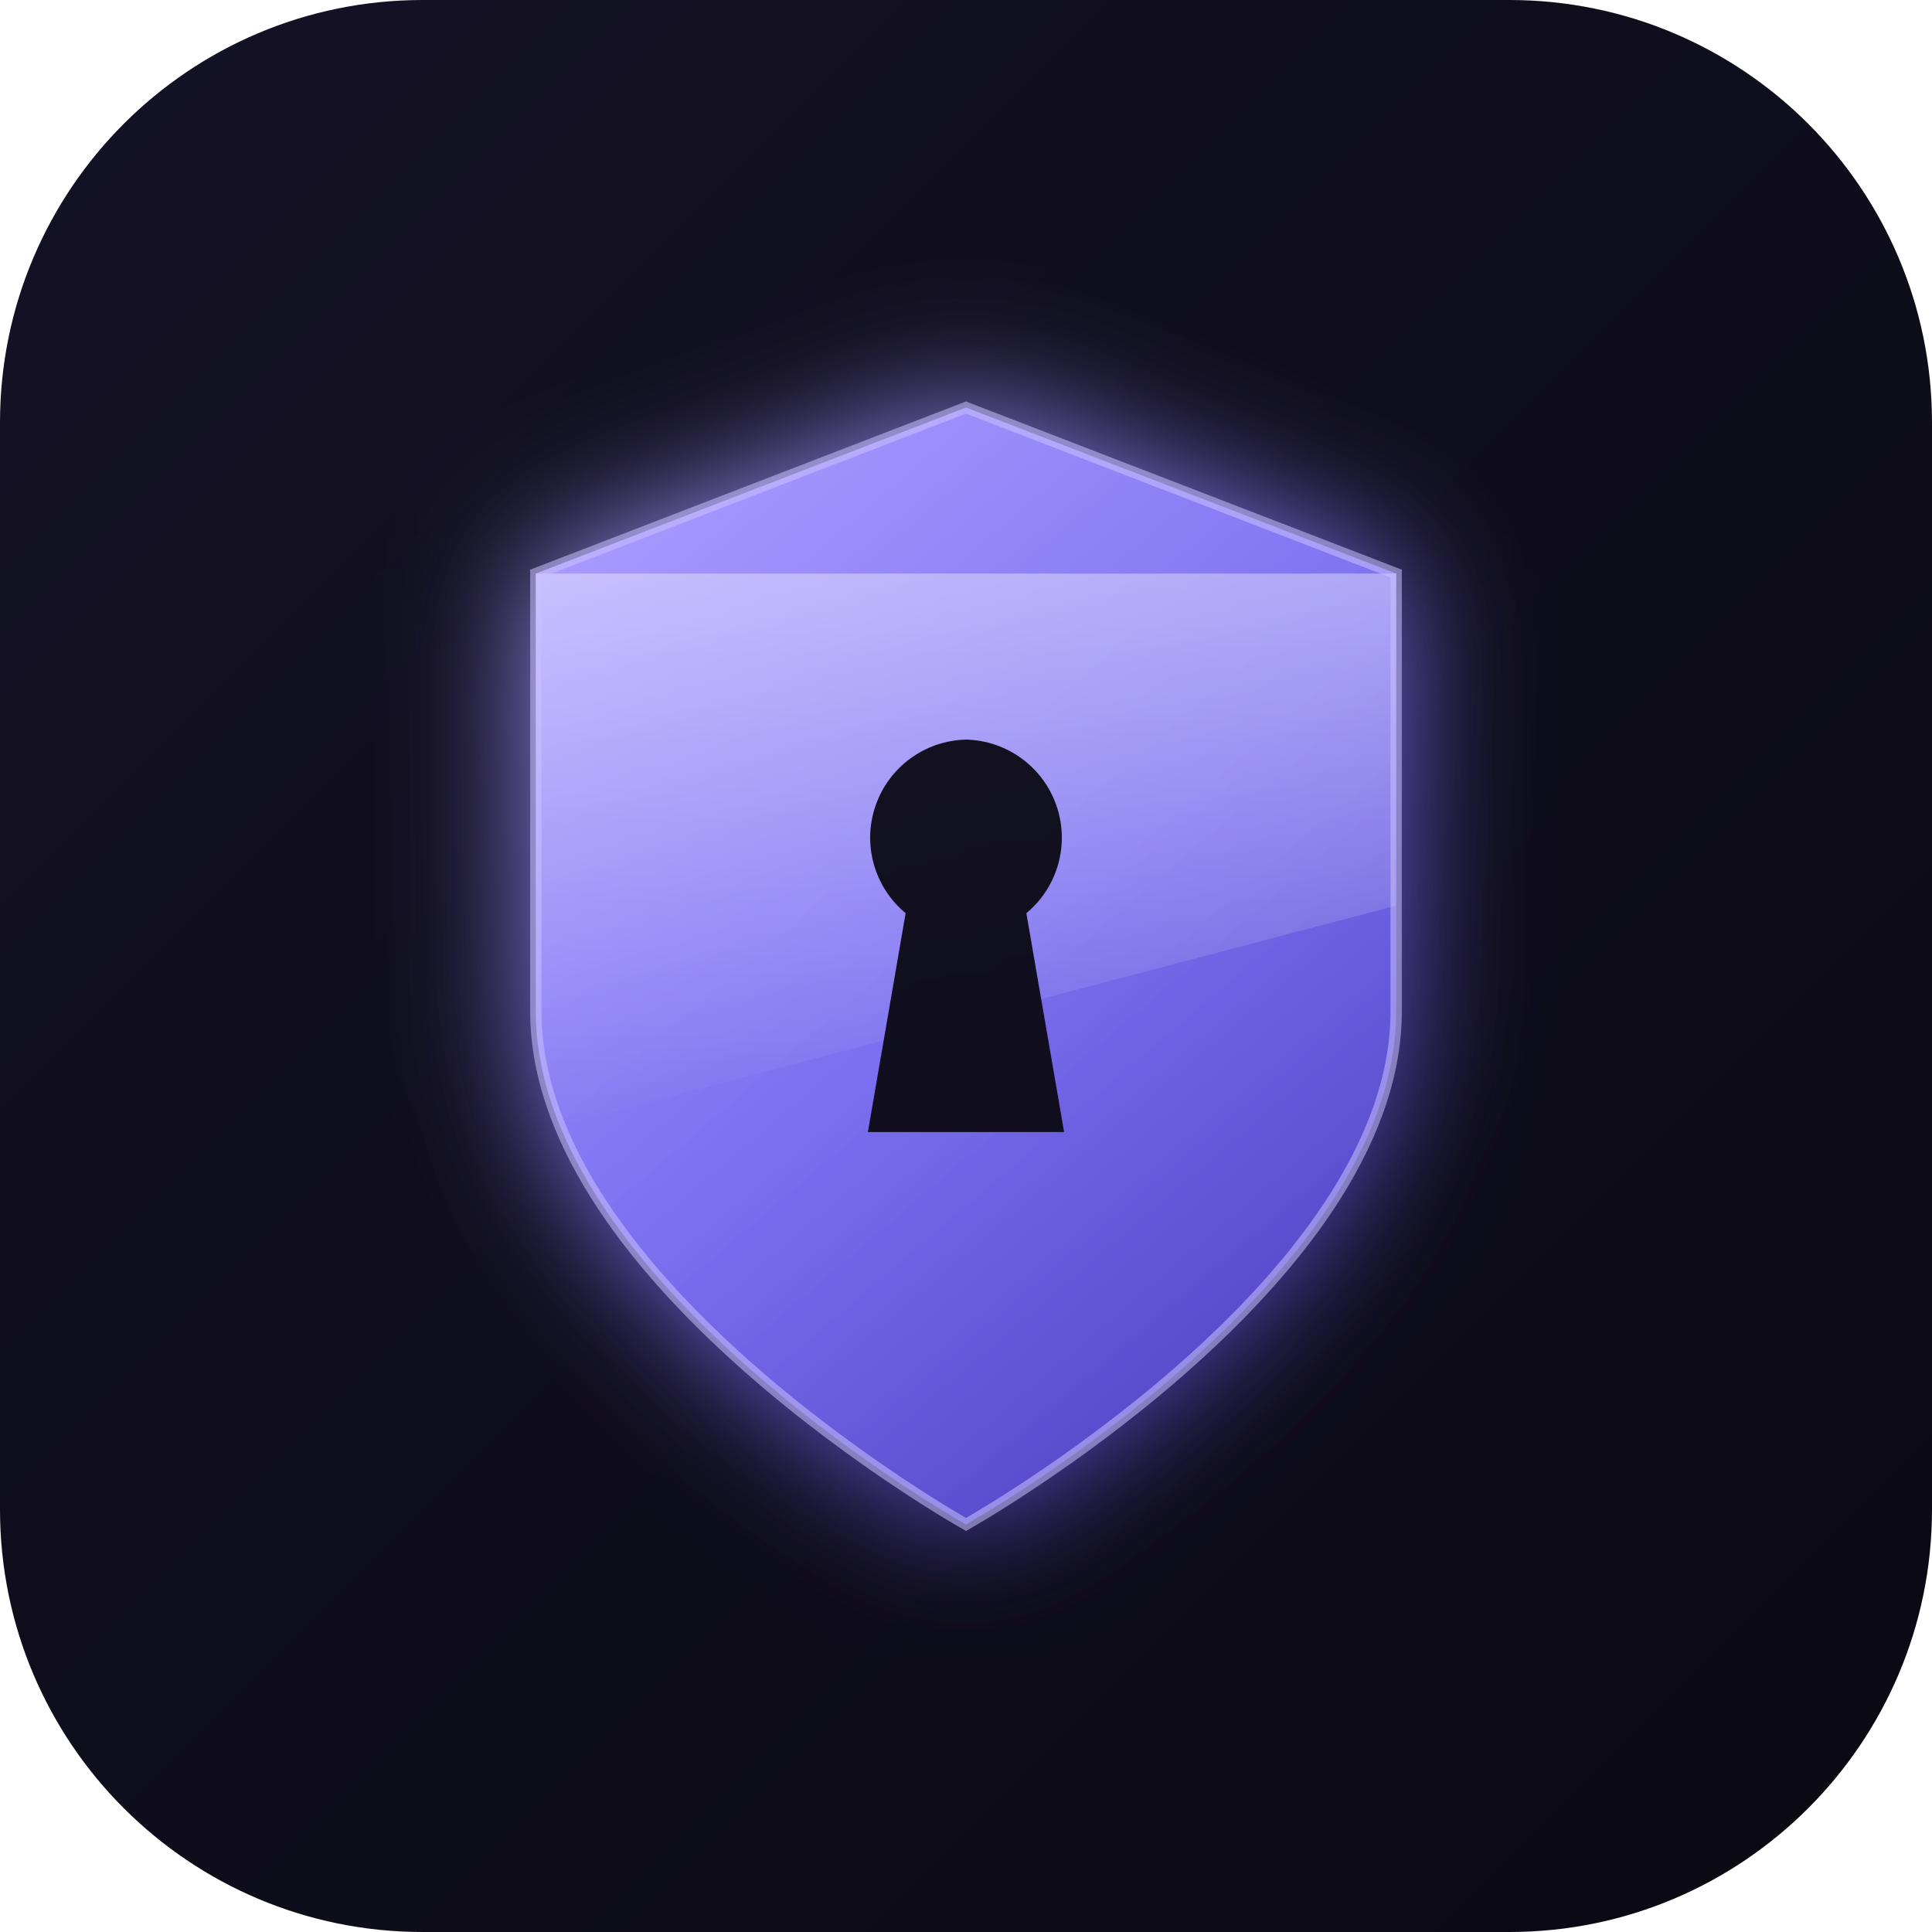
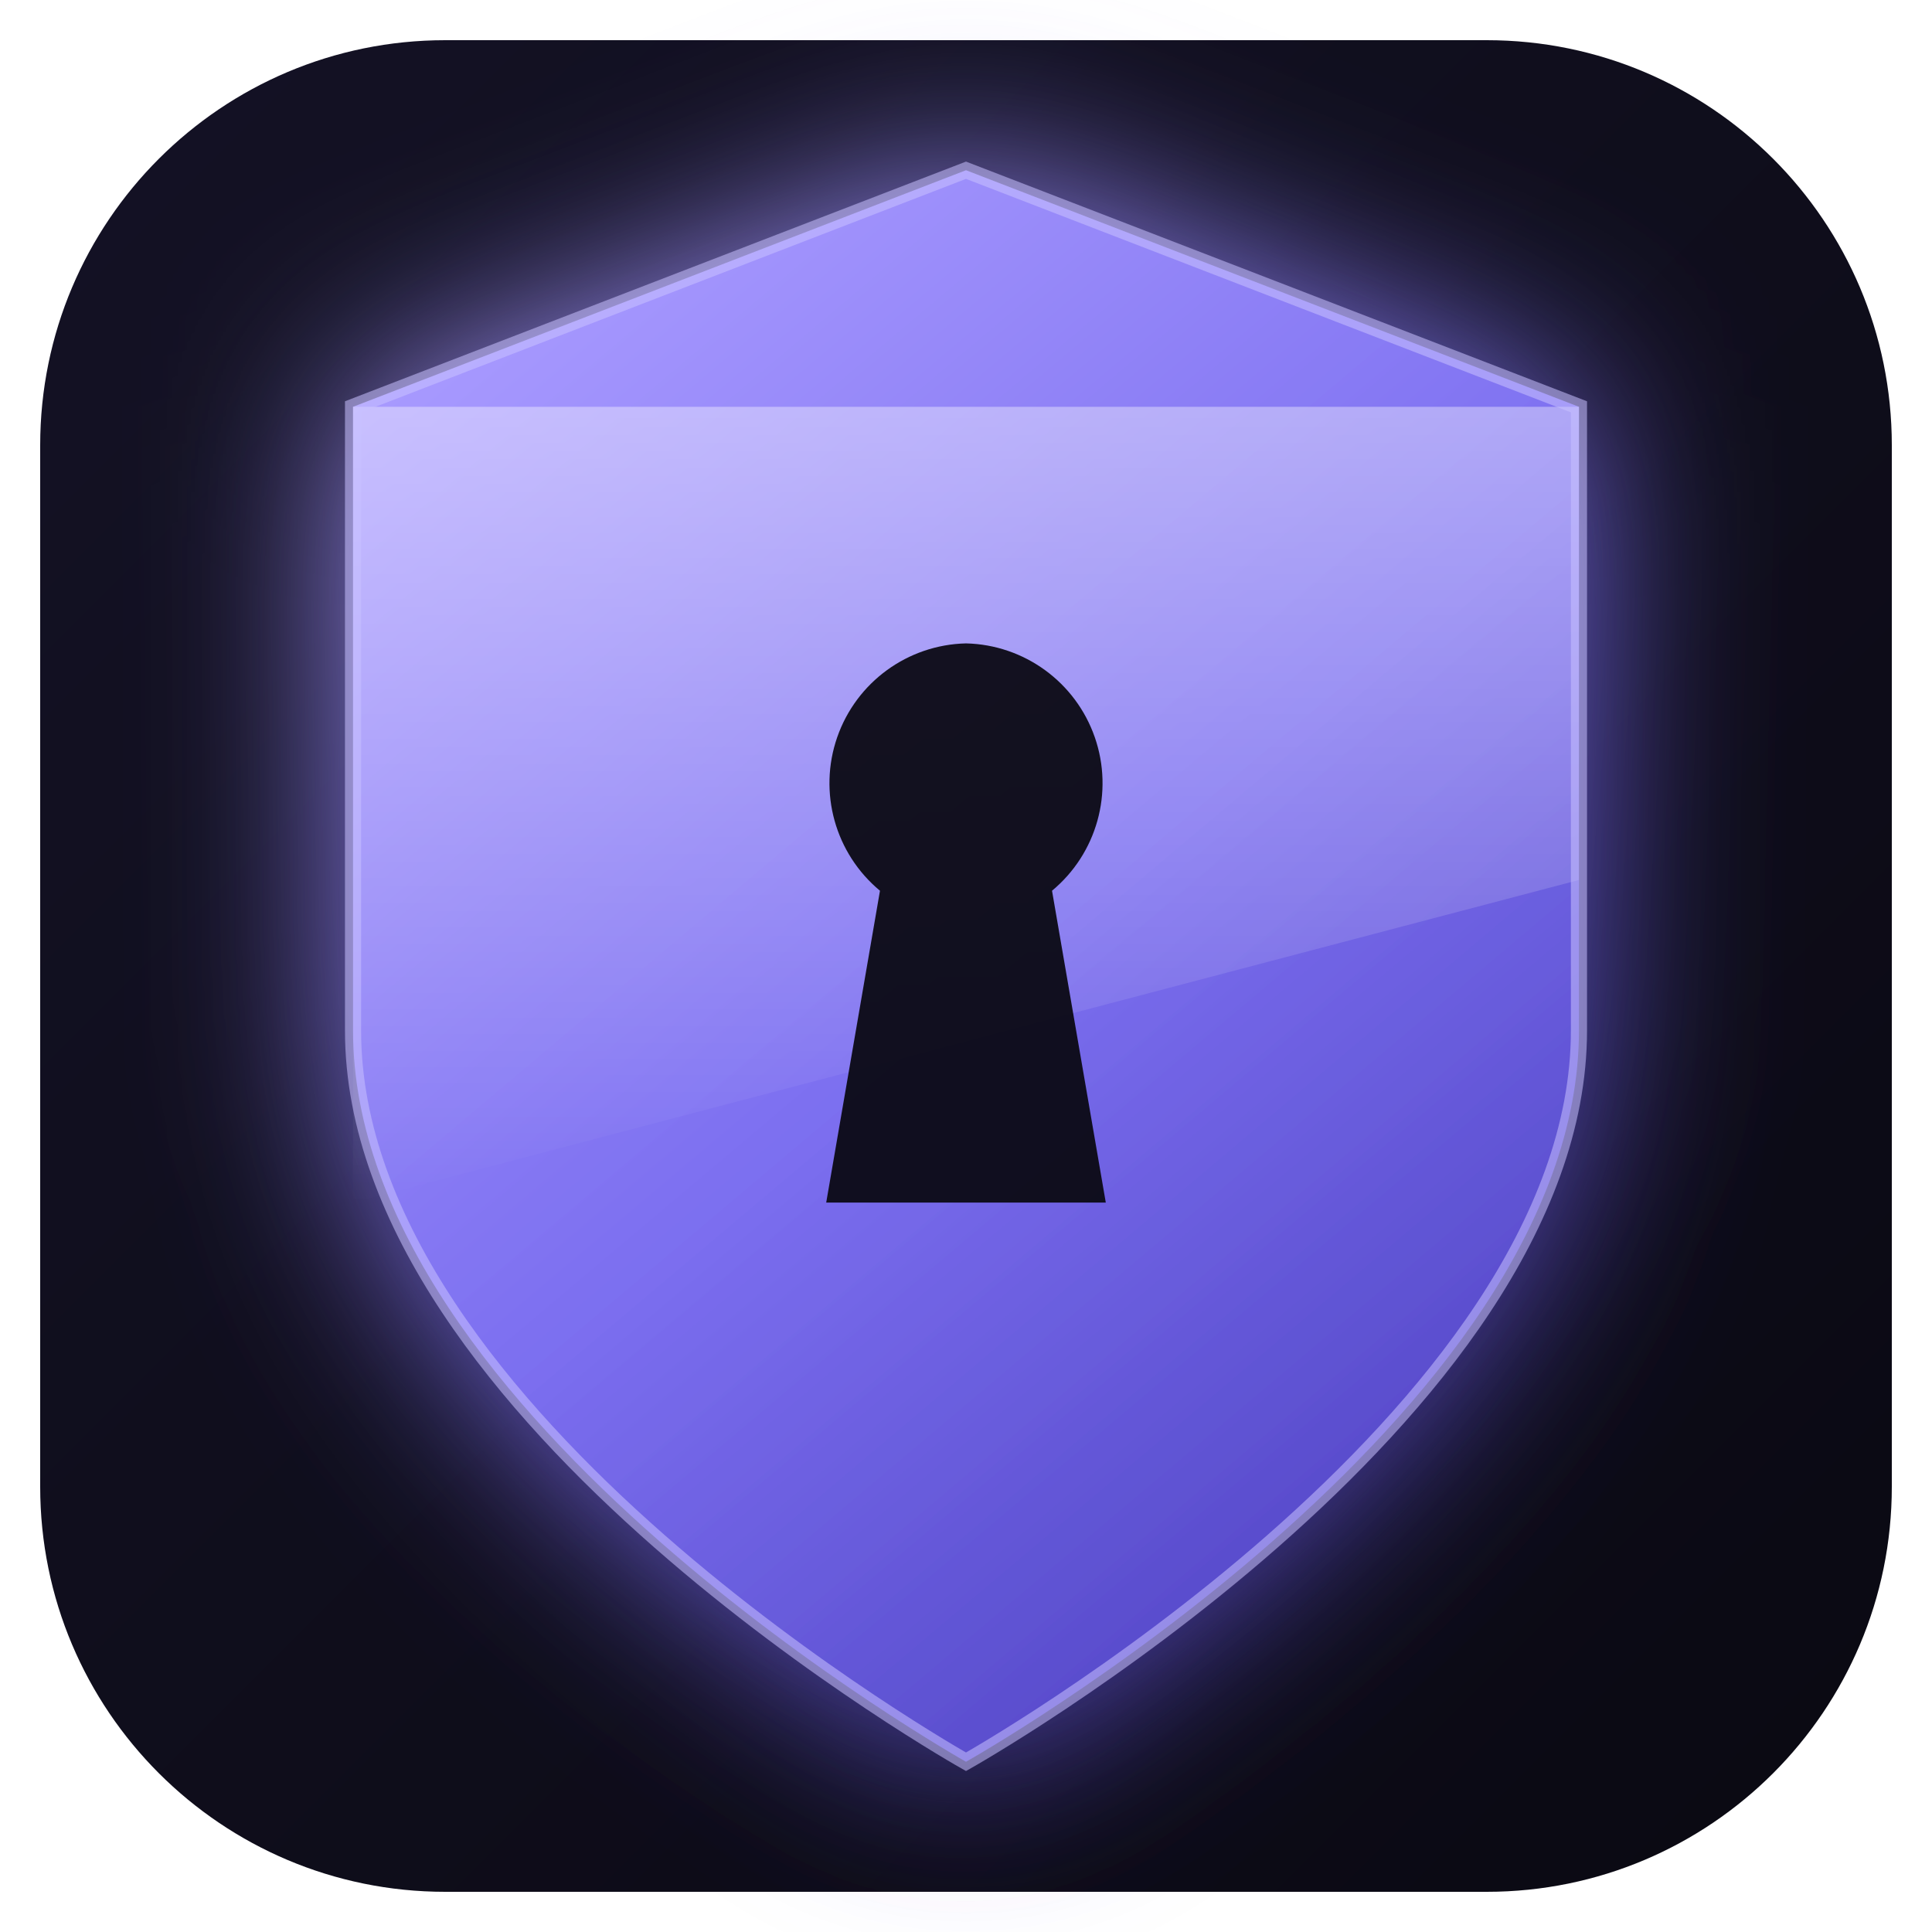
- <svg xmlns="http://www.w3.org/2000/svg" width="512" height="512" viewBox="0 0 512 512">
-   <defs>
-     <linearGradient id="bg" x1="0" y1="0" x2="1" y2="1">
-       <stop offset="0" stop-color="#141225" />
-       <stop offset="1" stop-color="#0A0912" />
+ <svg xmlns="http://www.w3.org/2000/svg" width="512" height="512" viewBox="0 0 512 512" version="1.1" id="svg12">
+   <defs id="defs8">
+     <linearGradient id="bg" x1="0" y1="0" x2="512" y2="512" gradientUnits="userSpaceOnUse">
+       <stop offset="0" stop-color="#141225" id="stop1" />
+       <stop offset="1" stop-color="#0A0912" id="stop2" />
    </linearGradient>
-     <linearGradient id="sh" x1="0.2" y1="0" x2="0.85" y2="1">
-       <stop offset="0" stop-color="#A99BFF" />
-       <stop offset="0.5" stop-color="#7C6FF0" />
-       <stop offset="1" stop-color="#4B3FBF" />
+     <linearGradient id="sh" x1="213.753" y1="94.786" x2="382.612" y2="354.571" gradientTransform="scale(0.8776504,1.139406)" gradientUnits="userSpaceOnUse">
+       <stop offset="0" stop-color="#A99BFF" id="stop3" />
+       <stop offset="0.5" stop-color="#7C6FF0" id="stop4" />
+       <stop offset="1" stop-color="#4B3FBF" id="stop5" />
    </linearGradient>
-     <linearGradient id="gloss" x1="0" y1="0" x2="0" y2="1">
-       <stop offset="0" stop-color="#FFFFFF" stop-opacity="0.38" />
-       <stop offset="1" stop-color="#FFFFFF" stop-opacity="0" />
+     <linearGradient id="gloss" x1="114.407" y1="188.66" x2="114.407" y2="372.356" gradientTransform="scale(1.241185,0.8056816)" gradientUnits="userSpaceOnUse">
+       <stop offset="0" stop-color="#FFFFFF" stop-opacity="0.38" id="stop6" />
+       <stop offset="1" stop-color="#FFFFFF" stop-opacity="0" id="stop7" />
    </linearGradient>
-     <filter id="glow" x="-50%" y="-50%" width="200%" height="200%">
-       <feGaussianBlur stdDeviation="18" result="b" />
-       <feMerge>
-         <feMergeNode in="b" />
-         <feMergeNode in="SourceGraphic" />
+     <filter id="glow" x="-0.189" y="-0.146" width="1.379" height="1.292">
+       <feGaussianBlur stdDeviation="18" result="b" id="feGaussianBlur7" />
+       <feMerge id="feMerge8">
+         <feMergeNode in="b" id="feMergeNode7" />
+         <feMergeNode in="SourceGraphic" id="feMergeNode8" />
      </feMerge>
    </filter>
    <clipPath id="shclip">
-       <path d="M256 108 L370 152 L370 268 C370 340 256 404 256 404 C256 404 142 340 142 268 L142 152 Z" />
+       <path d="M256 108 L370 152 L370 268 C370 340 256 404 256 404 C256 404 142 340 142 268 L142 152 Z" id="path8" />
    </clipPath>
-     <clipPath id="bgclip">
-       <rect width="512" height="512" rx="112" ry="112" />
+     <clipPath clipPathUnits="userSpaceOnUse" id="clipPath12">
+       <rect width="512" height="512" rx="112" ry="112" id="rect12" x="0" y="0" />
+     </clipPath>
+     <clipPath clipPathUnits="userSpaceOnUse" id="clipPath13">
+       <rect width="512" height="512" rx="112" ry="112" id="rect13" x="0" y="0" />
+     </clipPath>
+     <clipPath clipPathUnits="userSpaceOnUse" id="clipPath14">
+       <rect width="512" height="512" rx="112" ry="112" id="rect14" x="0" y="0" />
+     </clipPath>
+     <clipPath clipPathUnits="userSpaceOnUse" id="clipPath15">
+       <rect width="512" height="512" rx="112" ry="112" id="rect15" x="0" y="0" />
+     </clipPath>
+     <clipPath clipPathUnits="userSpaceOnUse" id="clipPath16">
+       <rect width="512" height="512" rx="112" ry="112" id="rect16" x="0" y="0" />
    </clipPath>
  </defs>
-   <g clip-path="url(#bgclip)">
-     <rect width="512" height="512" fill="url(#bg)" />
-     <g filter="url(#glow)">
-       <path d="M256 108 L370 152 L370 268 C370 340 256 404 256 404 C256 404 142 340 142 268 L142 152 Z" fill="url(#sh)" />
+   <rect width="512" height="512" fill="url(#bg)" id="rect9" style="fill:url(#bg)" x="0" y="0" clip-path="url(#clipPath16)" transform="matrix(0.9584008,0,0,0.9584008,10.64939,10.64939)" />
+   <g id="g16" transform="translate(26.82069,32.62159)">
+     <g filter="url(#glow)" id="g9" clip-path="url(#clipPath15)" transform="matrix(1.424916,0,0,1.424916,-135.5993,-141.4002)">
+       <path d="m 256,108 114,44 v 116 c 0,72 -114,136 -114,136 0,0 -114,-64 -114,-136 V 152 Z" fill="url(#sh)" id="path9" style="fill:url(#sh)" />
    </g>
-     <g clip-path="url(#shclip)">
-       <path d="M142 152 L370 152 L370 240 L142 300 Z" fill="url(#gloss)" />
+     <g clip-path="url(#clipPath14)" id="g10" transform="matrix(1.424916,0,0,1.424916,-135.5993,-141.4002)">
+       <path d="m 142,152 h 228 v 88 l -228,60 z" fill="url(#gloss)" id="path10" style="fill:url(#gloss)" />
    </g>
-     <path d="M256 108 L370 152 L370 268 C370 340 256 404 256 404 C256 404 142 340 142 268 L142 152 Z" fill="none" stroke="#C9C0FF" stroke-opacity="0.55" stroke-width="3" />
-     <path d="M256 196 a26 26 0 0 1 16 46 L282 300 L230 300 L240 242 A26 26 0 0 1 256 196 Z" fill="#0A0912" opacity="0.94" />
+     <path d="m 256,108 114,44 v 116 c 0,72 -114,136 -114,136 0,0 -114,-64 -114,-136 V 152 Z" fill="none" stroke="#c9c0ff" stroke-opacity="0.55" stroke-width="3" id="path11" clip-path="url(#clipPath13)" transform="matrix(1.424916,0,0,1.424916,-135.5993,-141.4002)" />
+     <path d="m 256,196 a 26,26 0 0 1 16,46 l 10,58 h -52 l 10,-58 a 26,26 0 0 1 16,-46 z" fill="#0a0912" opacity="0.94" id="path12" clip-path="url(#clipPath12)" transform="matrix(1.424916,0,0,1.424916,-135.5993,-141.4002)" />
  </g>
</svg>
